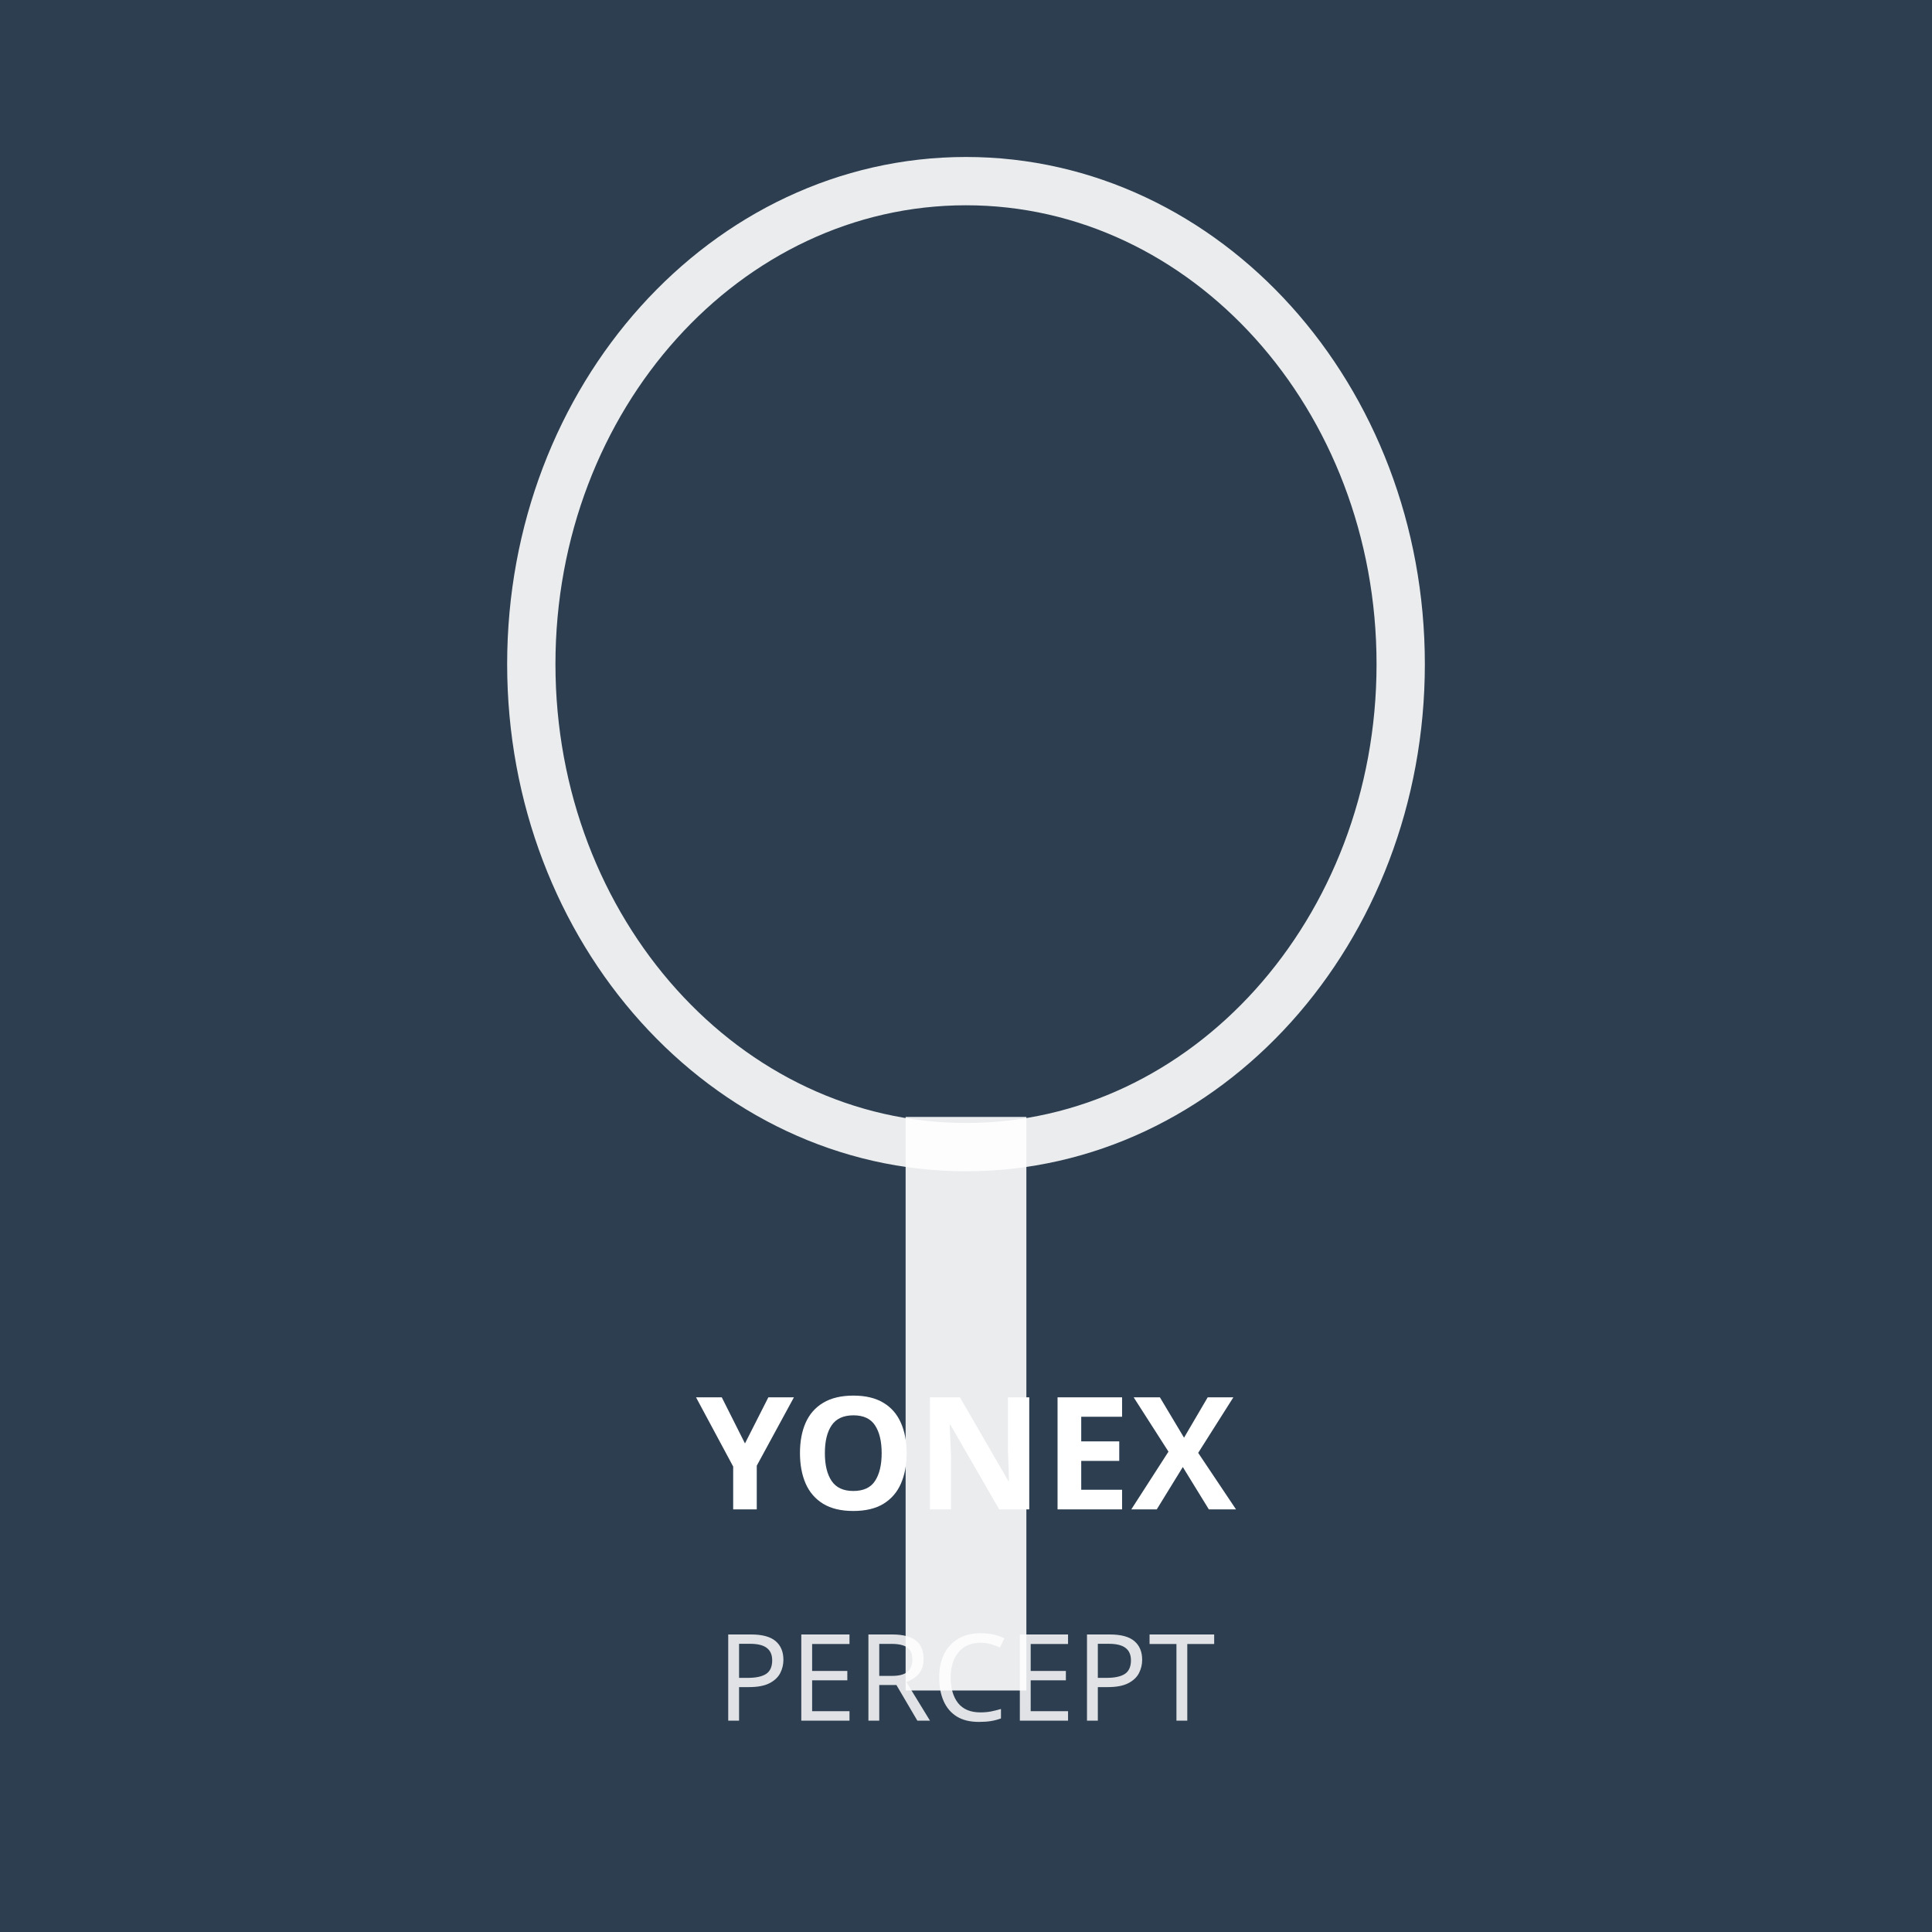
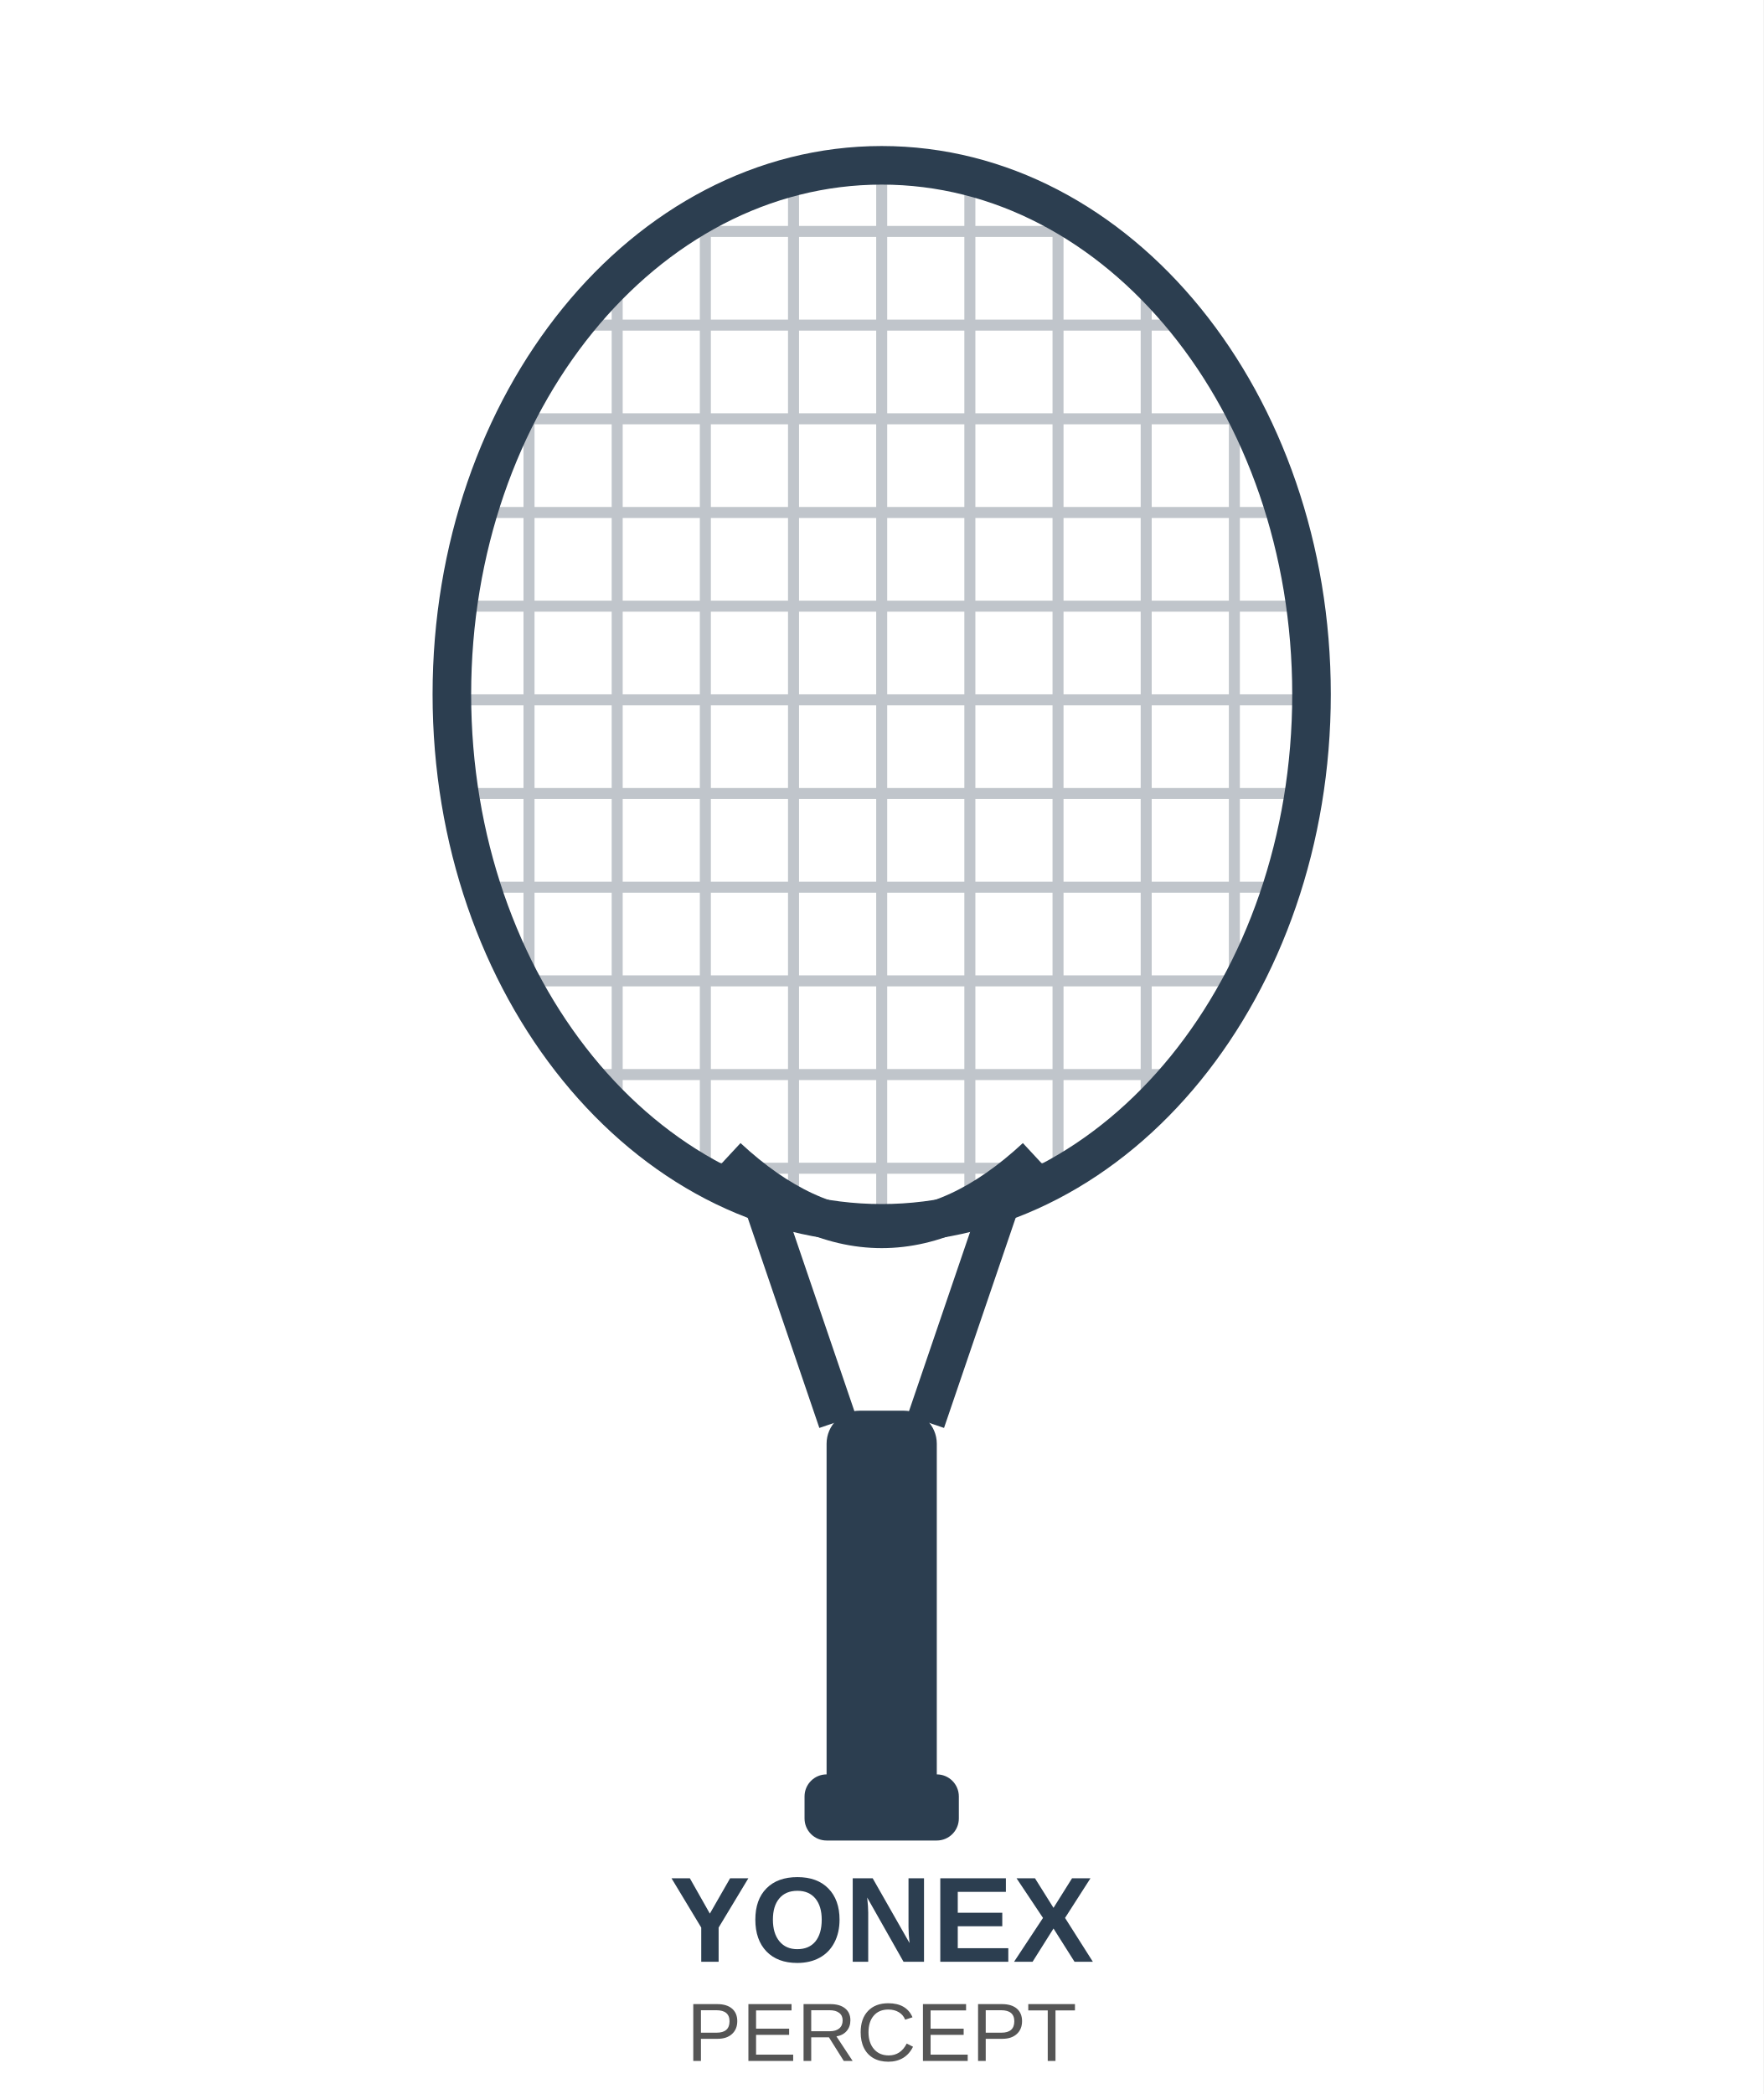
- <svg xmlns="http://www.w3.org/2000/svg" width="320" height="320" viewBox="0 0 320 320">
-   <rect width="320" height="320" fill="#2c3e50" />
-   <ellipse cx="160" cy="110" rx="72" ry="80" fill="none" stroke="#ffffff" stroke-width="8" opacity="0.9" />
-   <rect x="150" y="185" width="20" height="95" fill="#ffffff" opacity="0.9" />
-   <text x="160" y="250" font-family="sans-serif" font-size="26" font-weight="bold" fill="#ffffff" text-anchor="middle">YONEX</text>
-   <text x="160" y="285" font-family="sans-serif" font-size="20" fill="#ffffff" text-anchor="middle" opacity="0.85">PERCEPT</text>
+ <svg xmlns="http://www.w3.org/2000/svg" width="320" height="380" viewBox="0 0 320 380">
+   <rect width="320" height="380" fill="#ffffff" />
+   <defs>
+     <clipPath id="h">
+       <ellipse cx="160" cy="126" rx="78" ry="96" />
+     </clipPath>
+   </defs>
+   <g clip-path="url(#h)" stroke="#2c3e50" stroke-width="2" opacity="0.3">
+     <line x1="96" y1="32" x2="96" y2="220" />
+     <line x1="112" y1="32" x2="112" y2="220" />
+     <line x1="128" y1="32" x2="128" y2="220" />
+     <line x1="144" y1="32" x2="144" y2="220" />
+     <line x1="160" y1="32" x2="160" y2="220" />
+     <line x1="176" y1="32" x2="176" y2="220" />
+     <line x1="192" y1="32" x2="192" y2="220" />
+     <line x1="208" y1="32" x2="208" y2="220" />
+     <line x1="224" y1="32" x2="224" y2="220" />
+     <line x1="82" y1="42" x2="238" y2="42" />
+     <line x1="82" y1="59" x2="238" y2="59" />
+     <line x1="82" y1="76" x2="238" y2="76" />
+     <line x1="82" y1="93" x2="238" y2="93" />
+     <line x1="82" y1="110" x2="238" y2="110" />
+     <line x1="82" y1="127" x2="238" y2="127" />
+     <line x1="82" y1="144" x2="238" y2="144" />
+     <line x1="82" y1="161" x2="238" y2="161" />
+     <line x1="82" y1="178" x2="238" y2="178" />
+     <line x1="82" y1="195" x2="238" y2="195" />
+     <line x1="82" y1="212" x2="238" y2="212" />
+   </g>
+   <ellipse cx="160" cy="126" rx="78" ry="96" fill="none" stroke="#2c3e50" stroke-width="7" />
+   <path d="M132,210 Q160,236 188,210" fill="none" stroke="#2c3e50" stroke-width="7" />
+   <path d="M137,214 L152,258 M183,214 L168,258" fill="none" stroke="#2c3e50" stroke-width="7" />
+   <rect x="150" y="256" width="20" height="72" rx="6" fill="#2c3e50" />
+   <rect x="146" y="322" width="28" height="12" rx="4" fill="#2c3e50" />
+   <text x="160" y="356" font-family="Arial, sans-serif" font-size="22" font-weight="bold" fill="#2c3e50" text-anchor="middle">YONEX</text>
+   <text x="160" y="374" font-family="Arial, sans-serif" font-size="15" fill="#555555" text-anchor="middle">PERCEPT</text>
</svg>
